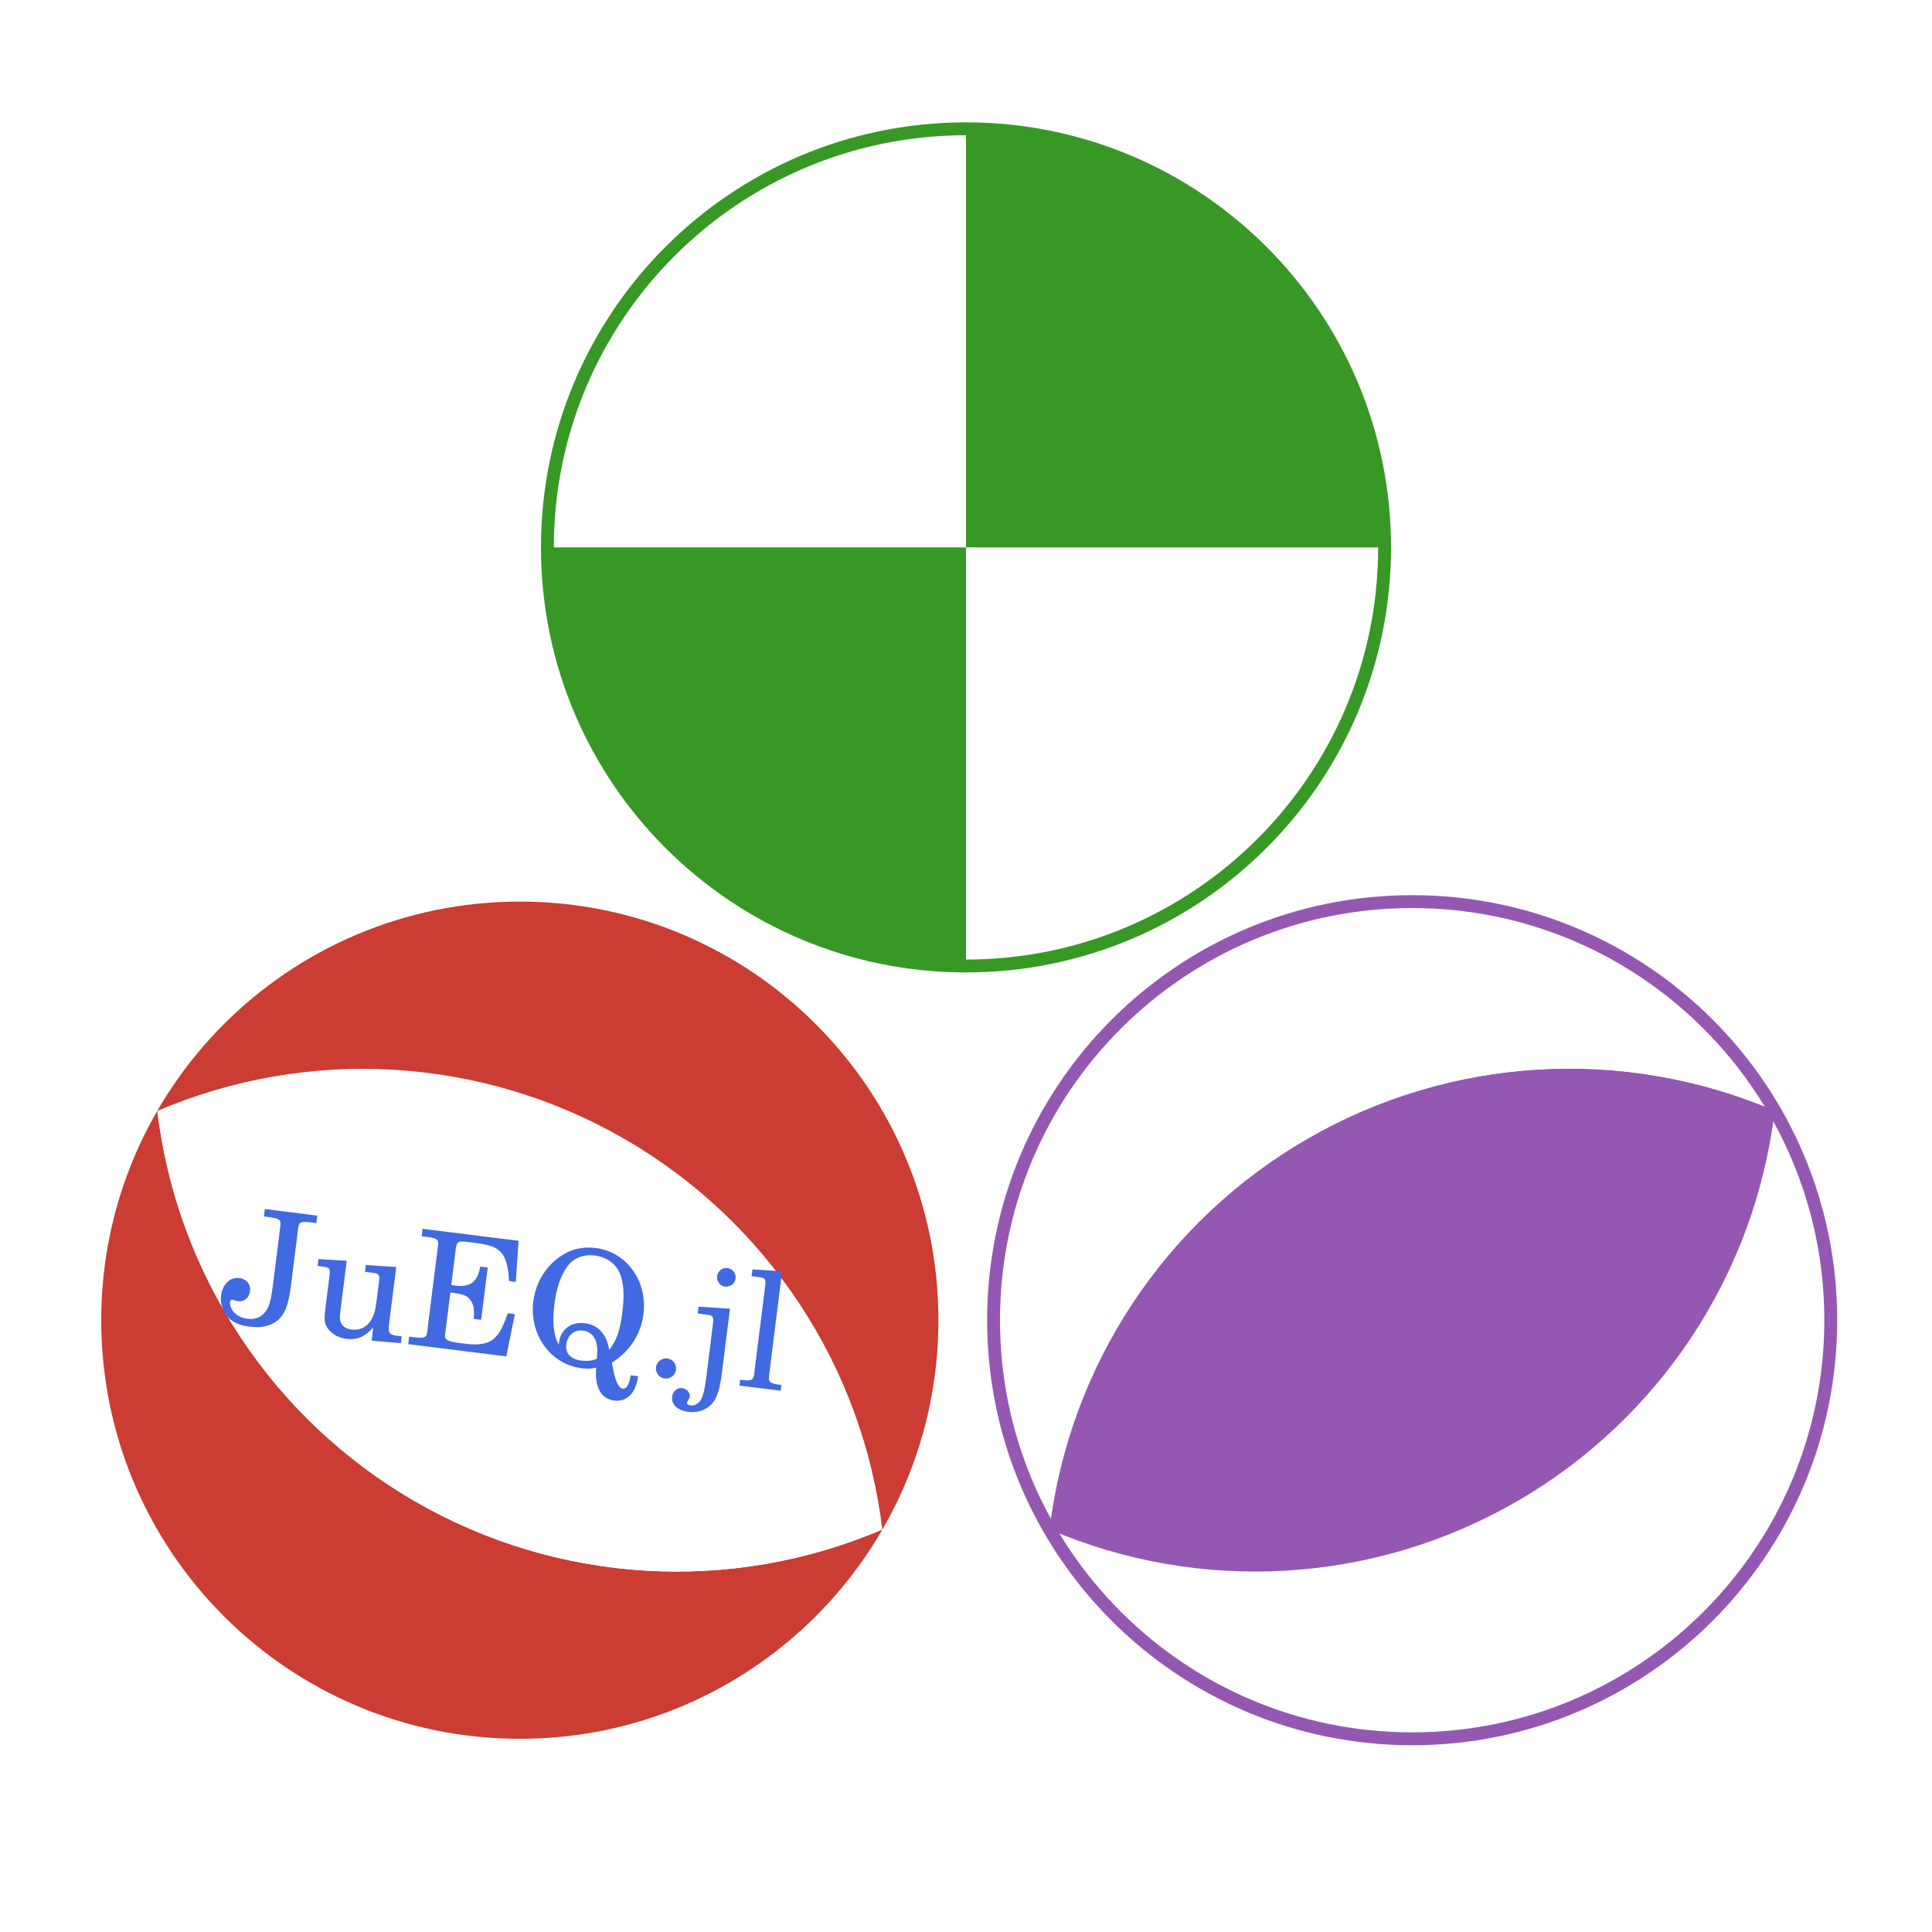
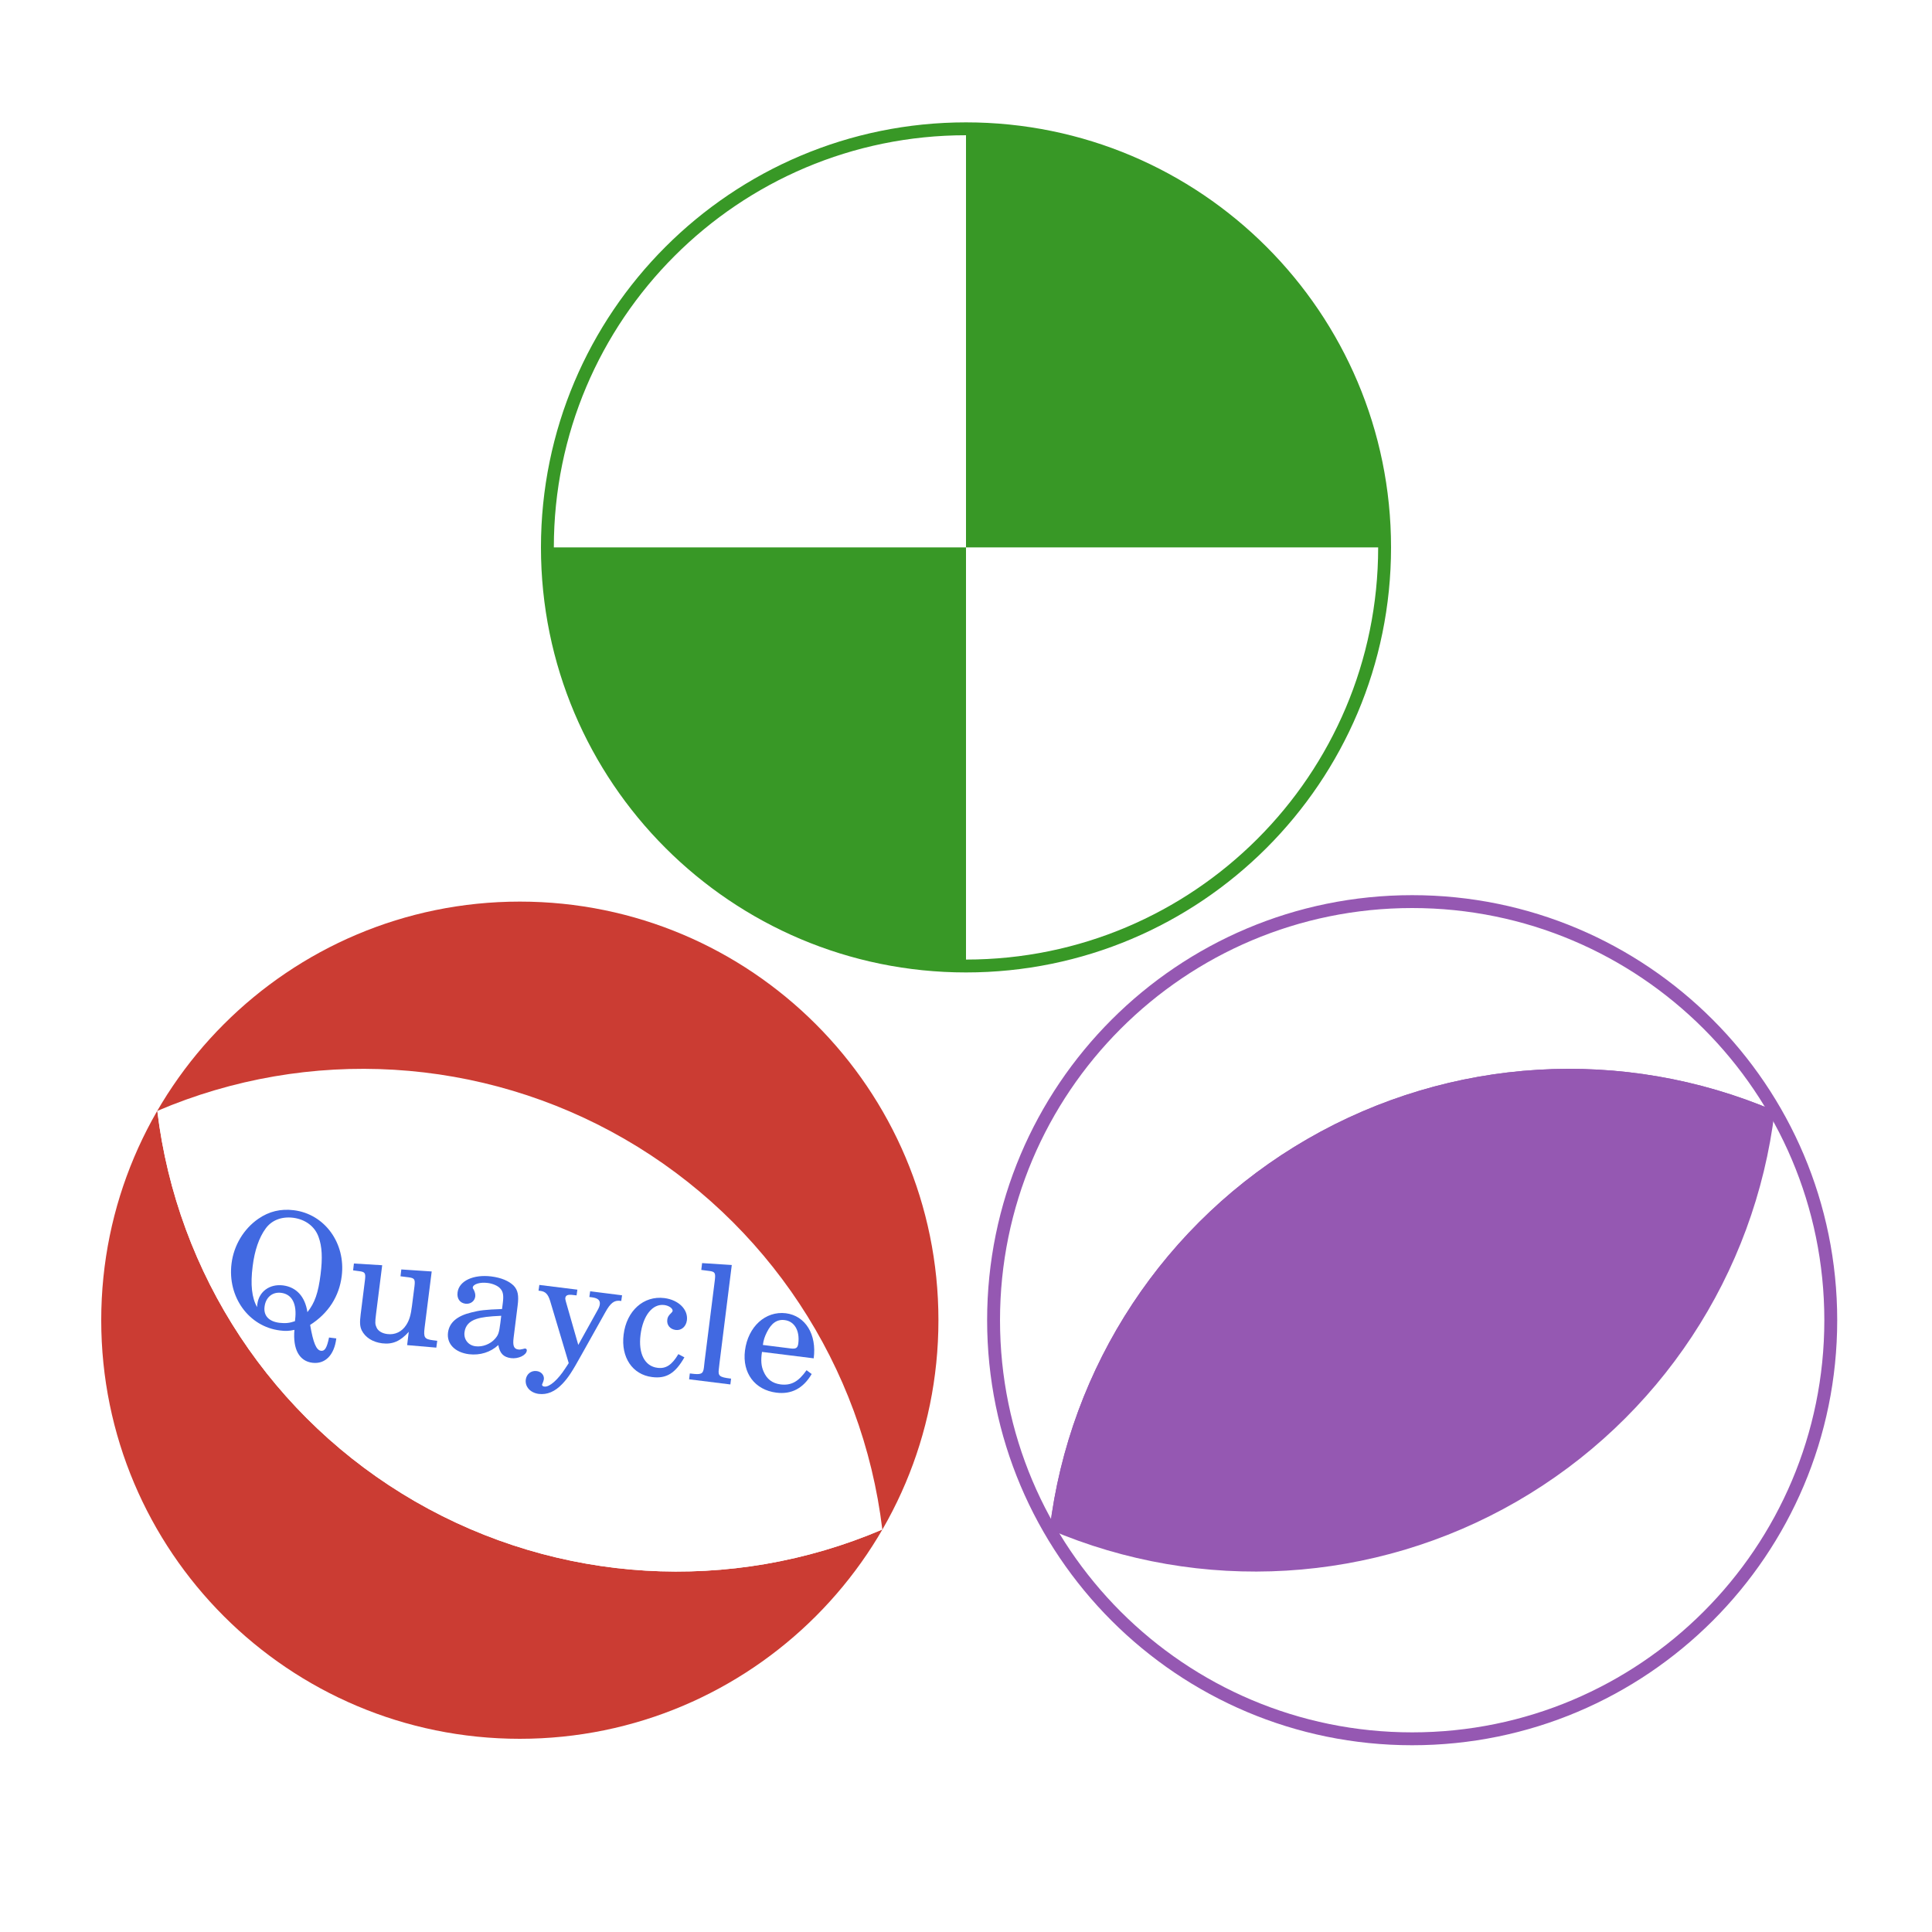
<svg xmlns="http://www.w3.org/2000/svg" xmlns:xlink="http://www.w3.org/1999/xlink" width="300pt" height="300pt" viewBox="0 0 300 300" version="1.1">
  <defs>
    <g>
      <symbol overflow="visible" id="glyph0-0">
        <path style="stroke:none;" d="" />
      </symbol>
      <symbol overflow="visible" id="glyph0-1">
-         <path style="stroke:none;" d="M 12.484 -13.531 L 12.578 -14.25 C 12.703 -15.297 12.938 -15.391 14.953 -15.141 L 15.406 -15.078 L 15.547 -16.234 L 7.406 -17.266 L 7.266 -16.109 L 7.75 -16.047 C 9.734 -15.797 9.938 -15.641 9.812 -14.594 L 9.719 -13.875 L 8.719 -5.891 C 8.453 -3.703 8.25 -2.719 7.906 -2.016 C 7.25 -0.641 6.141 -0.047 4.719 -0.219 C 3.656 -0.344 2.766 -0.875 2.312 -1.625 C 2.094 -2 1.953 -2.531 1.984 -2.812 C 2.016 -3.047 2.156 -3.203 2.328 -3.188 L 2.406 -3.172 C 2.828 -3.016 3.047 -2.969 3.312 -2.938 C 4.203 -2.828 4.984 -3.5 5.109 -4.516 C 5.234 -5.562 4.547 -6.406 3.469 -6.547 C 2.016 -6.734 0.828 -5.594 0.609 -3.828 C 0.453 -2.641 0.859 -1.359 1.656 -0.5 C 2.391 0.328 3.5 0.812 5 1 C 7.188 1.281 8.891 0.766 9.922 -0.516 C 10.688 -1.438 11.156 -2.922 11.453 -5.328 Z M 12.484 -13.531 " />
+         <path style="stroke:none;" d="M 17.375 2.688 C 17.047 4.25 16.734 4.828 16.125 4.75 C 15.391 4.656 14.922 3.531 14.438 0.734 C 17.281 -1.078 18.953 -3.703 19.344 -6.859 C 19.984 -11.953 16.703 -16.484 11.906 -17.078 C 9.875 -17.328 8.062 -16.906 6.375 -15.734 C 4.125 -14.172 2.578 -11.609 2.234 -8.797 C 1.578 -3.609 4.922 1 9.75 1.594 C 10.594 1.703 11.156 1.688 12 1.5 C 11.734 4.5 12.75 6.359 14.781 6.609 C 16.766 6.859 18.188 5.422 18.5 2.828 Z M 14.016 -1.25 C 13.656 -3.656 12.312 -5.141 10.219 -5.406 C 8.141 -5.656 6.469 -4.438 6.234 -2.453 C 6.219 -2.391 6.203 -2.219 6.203 -2.031 C 5.391 -3.453 5.141 -5.5 5.516 -8.391 C 5.812 -10.812 6.5 -12.828 7.531 -14.234 C 8.469 -15.531 10 -16.125 11.812 -15.906 C 13.703 -15.656 15.172 -14.562 15.75 -12.922 C 16.297 -11.438 16.375 -9.656 16.062 -7.125 C 15.703 -4.234 15.156 -2.672 14.016 -1.25 Z M 12.078 0.156 C 11.25 0.438 10.641 0.516 9.672 0.406 C 8.031 0.203 7.188 -0.703 7.359 -2.078 C 7.531 -3.547 8.578 -4.422 9.938 -4.25 C 11.641 -4.031 12.406 -2.531 12.109 -0.094 Z M 12.078 0.156 " />
      </symbol>
      <symbol overflow="visible" id="glyph0-2">
        <path style="stroke:none;" d="M 10.203 1.453 L 14.734 1.844 L 14.875 0.781 L 14.25 0.703 C 12.891 0.531 12.719 0.297 12.922 -1.312 L 14.016 -9.984 L 9.297 -10.297 L 9.172 -9.234 L 10.422 -9.078 C 11.359 -8.953 11.469 -8.766 11.344 -7.703 L 10.953 -4.641 C 10.781 -3.234 10.547 -2.422 10.062 -1.672 C 9.391 -0.625 8.328 -0.109 7.125 -0.266 C 6.344 -0.359 5.719 -0.719 5.469 -1.25 C 5.219 -1.781 5.203 -2.031 5.375 -3.391 L 6.328 -10.953 L 1.938 -11.219 L 1.812 -10.156 L 2.734 -10.031 C 3.672 -9.922 3.781 -9.734 3.656 -8.672 L 2.984 -3.312 C 2.828 -2.047 2.859 -1.453 3.156 -0.828 C 3.703 0.25 4.828 0.984 6.312 1.172 C 7.938 1.375 9.156 0.844 10.453 -0.609 Z M 10.203 1.453 " />
      </symbol>
      <symbol overflow="visible" id="glyph0-3">
-         <path style="stroke:none;" d="M 17.859 -15.953 L 2.953 -17.812 L 2.812 -16.656 L 3.25 -16.609 C 5.266 -16.359 5.469 -16.203 5.344 -15.156 L 5.25 -14.438 L 3.766 -2.625 L 3.688 -1.906 C 3.547 -0.859 3.312 -0.766 1.297 -1.016 L 0.859 -1.062 L 0.719 0.094 L 15.953 2 L 17.281 -4.562 L 16.172 -4.703 C 15.641 -3.016 14.891 -1.531 14.188 -0.906 C 13.297 0 11.828 0.312 9.734 0.047 L 8.109 -0.156 C 7.359 -0.25 6.781 -0.484 6.562 -0.734 C 6.422 -0.906 6.406 -1.062 6.469 -1.594 L 7.266 -7.922 L 7.766 -7.859 C 9.281 -7.656 9.875 -7.422 10.297 -6.844 C 10.875 -6.109 11.031 -5.297 10.891 -3.828 L 12.047 -3.688 L 13.062 -11.812 L 11.906 -11.953 C 11.484 -9.562 10.359 -8.703 8.016 -9 L 7.406 -9.078 L 8.109 -14.734 C 8.25 -15.812 8.5 -15.953 9.828 -15.781 L 11.109 -15.625 C 13.297 -15.344 14.344 -15 15.094 -14.188 C 15.844 -13.422 16.281 -11.984 16.375 -9.703 L 17.422 -9.562 Z M 17.859 -15.953 " />
+         <path style="stroke:none;" d="M 12.203 -6.578 C 12.406 -8.141 12.25 -8.969 11.594 -9.672 C 10.844 -10.406 9.688 -10.906 8.109 -11.109 C 5.312 -11.453 3.094 -10.406 2.875 -8.625 C 2.75 -7.672 3.234 -6.984 4.094 -6.875 C 4.875 -6.781 5.531 -7.25 5.625 -8 C 5.656 -8.328 5.578 -8.672 5.375 -9.062 C 5.234 -9.25 5.234 -9.328 5.234 -9.391 C 5.297 -9.922 6.359 -10.25 7.562 -10.094 C 8.344 -10 9.172 -9.641 9.516 -9.219 C 9.953 -8.75 10.047 -8.141 9.906 -7.031 L 9.781 -6.047 C 7.125 -5.953 6.297 -5.844 5.016 -5.516 C 2.797 -4.984 1.594 -3.953 1.391 -2.391 C 1.172 -0.641 2.469 0.688 4.641 0.969 C 6.359 1.172 7.984 0.672 9.203 -0.453 C 9.438 0.844 10 1.422 11.172 1.578 C 12.297 1.719 13.531 1.141 13.625 0.422 C 13.656 0.25 13.547 0.109 13.422 0.094 C 13.312 0.078 13.203 0.094 13.047 0.156 C 12.625 0.25 12.516 0.266 12.312 0.234 C 11.609 0.156 11.422 -0.359 11.578 -1.594 Z M 9.516 -3.859 C 9.328 -2.359 9.203 -2.016 8.703 -1.438 C 7.969 -0.594 6.75 -0.125 5.672 -0.266 C 4.562 -0.391 3.812 -1.312 3.953 -2.438 C 4.078 -3.469 4.703 -4.156 5.844 -4.516 C 6.672 -4.781 7.672 -4.906 9.656 -5 Z M 9.516 -3.859 " />
      </symbol>
      <symbol overflow="visible" id="glyph0-4">
-         <path style="stroke:none;" d="M 17.375 2.688 C 17.047 4.25 16.734 4.828 16.125 4.75 C 15.391 4.656 14.922 3.531 14.438 0.734 C 17.281 -1.078 18.953 -3.703 19.344 -6.859 C 19.984 -11.953 16.703 -16.484 11.906 -17.078 C 9.875 -17.328 8.062 -16.906 6.375 -15.734 C 4.125 -14.172 2.578 -11.609 2.234 -8.797 C 1.578 -3.609 4.922 1 9.75 1.594 C 10.594 1.703 11.156 1.688 12 1.5 C 11.734 4.5 12.75 6.359 14.781 6.609 C 16.766 6.859 18.188 5.422 18.5 2.828 Z M 14.016 -1.25 C 13.656 -3.656 12.312 -5.141 10.219 -5.406 C 8.141 -5.656 6.469 -4.438 6.234 -2.453 C 6.219 -2.391 6.203 -2.219 6.203 -2.031 C 5.391 -3.453 5.141 -5.5 5.516 -8.391 C 5.812 -10.812 6.5 -12.828 7.531 -14.234 C 8.469 -15.531 10 -16.125 11.812 -15.906 C 13.703 -15.656 15.172 -14.562 15.75 -12.922 C 16.297 -11.438 16.375 -9.656 16.062 -7.125 C 15.703 -4.234 15.156 -2.672 14.016 -1.25 Z M 12.078 0.156 C 11.25 0.438 10.641 0.516 9.672 0.406 C 8.031 0.203 7.188 -0.703 7.359 -2.078 C 7.531 -3.547 8.578 -4.422 9.938 -4.25 C 11.641 -4.031 12.406 -2.531 12.109 -0.094 Z M 12.078 0.156 " />
+         <path style="stroke:none;" d="M 7.828 -2.203 L 5.906 -8.922 C 5.844 -9.172 5.797 -9.344 5.812 -9.469 C 5.875 -9.922 6.203 -10.062 7.031 -9.953 L 7.562 -9.891 L 7.688 -10.781 L 1.781 -11.516 L 1.656 -10.625 L 1.922 -10.594 C 2.719 -10.5 3.125 -10.094 3.453 -9.047 L 6.344 0.625 L 5.812 1.438 C 4.672 3.203 3.359 4.375 2.562 4.266 C 2.344 4.25 2.188 4.125 2.203 3.969 C 2.203 3.922 2.25 3.844 2.281 3.766 C 2.375 3.531 2.453 3.344 2.484 3.141 C 2.562 2.5 2.078 1.938 1.359 1.859 C 0.5 1.75 -0.219 2.328 -0.328 3.203 C -0.453 4.312 0.391 5.234 1.688 5.406 C 3 5.562 4.203 5.062 5.359 3.844 C 6.266 2.891 6.875 1.953 8.312 -0.641 L 12.031 -7.281 C 12.828 -8.719 13.406 -9.156 14.344 -9.047 L 14.5 -9.016 L 14.625 -9.906 L 9.672 -10.531 L 9.547 -9.641 L 9.938 -9.594 C 10.875 -9.469 11.25 -9.141 11.172 -8.5 C 11.141 -8.25 11.031 -7.938 10.797 -7.547 Z M 7.828 -2.203 " />
      </symbol>
      <symbol overflow="visible" id="glyph0-5">
-         <path style="stroke:none;" d="M 3.734 -2.344 C 2.875 -2.453 2.094 -1.828 1.984 -0.969 C 1.875 -0.109 2.484 0.656 3.328 0.766 C 4.203 0.875 4.984 0.266 5.094 -0.594 C 5.203 -1.453 4.594 -2.234 3.734 -2.344 Z M 3.734 -2.344 " />
+         <path style="stroke:none;" d="M 10.047 -2.438 C 9.047 -0.75 8.109 -0.141 6.812 -0.312 C 4.828 -0.547 3.812 -2.516 4.172 -5.422 C 4.547 -8.422 6.031 -10.297 7.859 -10.062 C 8.594 -9.969 9.203 -9.531 9.156 -9.141 C 9.141 -9.062 9.094 -8.984 8.969 -8.859 C 8.516 -8.422 8.375 -8.188 8.328 -7.781 C 8.219 -6.953 8.766 -6.297 9.641 -6.188 C 10.5 -6.078 11.25 -6.703 11.375 -7.703 C 11.578 -9.359 10.094 -10.859 7.875 -11.141 C 4.641 -11.547 2 -9.156 1.547 -5.469 C 1.109 -1.953 2.906 0.75 5.984 1.125 C 8.188 1.406 9.578 0.531 10.984 -1.938 Z M 10.047 -2.438 " />
      </symbol>
      <symbol overflow="visible" id="glyph0-6">
-         <path style="stroke:none;" d="M 6.578 -10.922 L 1.703 -11.25 L 1.578 -10.188 L 3.016 -10 C 3.938 -9.891 4.062 -9.703 3.938 -8.641 L 2.891 -0.234 C 2.625 1.781 2.391 2.719 1.938 3.391 C 1.625 3.859 0.984 4.156 0.469 4.094 C 0.125 4.047 -0.141 3.859 -0.109 3.688 C -0.094 3.594 -0.062 3.547 0.062 3.312 C 0.219 3.062 0.297 2.906 0.328 2.734 C 0.406 2.109 -0.141 1.484 -0.844 1.406 C -1.625 1.297 -2.297 1.891 -2.406 2.734 C -2.562 3.938 -1.547 4.891 0.125 5.094 C 1.516 5.266 2.844 4.812 3.703 3.906 C 4.594 2.922 5 1.672 5.344 -1.125 Z M 6.188 -17.234 C 5.391 -17.344 4.672 -16.766 4.578 -15.984 C 4.469 -15.219 5.031 -14.469 5.797 -14.359 C 6.625 -14.266 7.344 -14.828 7.453 -15.625 C 7.547 -16.406 6.984 -17.141 6.188 -17.234 Z M 6.188 -17.234 " />
+         <path style="stroke:none;" d="M 7.328 -17.656 L 2.719 -17.953 L 2.594 -16.891 L 3.812 -16.734 C 4.703 -16.625 4.828 -16.438 4.703 -15.359 L 3.109 -2.703 L 3 -1.719 C 2.875 -0.719 2.562 -0.594 0.984 -0.797 L 0.812 -0.812 L 0.703 0.094 L 7.109 0.891 L 7.219 -0.016 L 7.062 -0.031 C 5.438 -0.234 5.188 -0.438 5.312 -1.438 L 5.422 -2.422 Z M 7.328 -17.656 " />
      </symbol>
      <symbol overflow="visible" id="glyph0-7">
-         <path style="stroke:none;" d="M 7.328 -17.656 L 2.719 -17.953 L 2.594 -16.891 L 3.812 -16.734 C 4.703 -16.625 4.828 -16.438 4.703 -15.359 L 3.109 -2.703 L 3 -1.719 C 2.875 -0.719 2.562 -0.594 0.984 -0.797 L 0.812 -0.812 L 0.703 0.094 L 7.109 0.891 L 7.219 -0.016 L 7.062 -0.031 C 5.438 -0.234 5.188 -0.438 5.312 -1.438 L 5.422 -2.422 Z M 7.328 -17.656 " />
+         <path style="stroke:none;" d="M 12.234 -4.141 C 12.734 -7.844 10.953 -10.75 7.922 -11.141 C 4.75 -11.531 2.031 -9.062 1.562 -5.344 C 1.125 -1.875 3.078 0.766 6.438 1.188 C 8.797 1.484 10.609 0.516 11.922 -1.703 L 11.125 -2.297 C 9.859 -0.5 8.734 0.109 7.078 -0.094 C 5.797 -0.266 4.953 -0.922 4.453 -2.094 C 4.094 -2.891 4 -3.781 4.203 -5.141 Z M 4.344 -6.219 C 4.438 -6.969 4.625 -7.516 4.953 -8.172 C 5.656 -9.594 6.531 -10.234 7.734 -10.078 C 9.25 -9.891 10.094 -8.438 9.844 -6.453 C 9.75 -5.75 9.484 -5.578 8.688 -5.672 Z M 4.344 -6.219 " />
      </symbol>
    </g>
  </defs>
-   <g id="surface319">
+   <g id="surface1">
    <rect x="0" y="0" width="300" height="300" style="fill:rgb(100%,100%,100%);fill-opacity:1;stroke:none;" />
    <path style="fill:none;stroke-width:2;stroke-linecap:butt;stroke-linejoin:miter;stroke:rgb(22%,59.6%,14.9%);stroke-opacity:1;stroke-miterlimit:10;" d="M 85 85 C 85 49.102 114.102 20 150 20 C 185.898 20 215 49.102 215 85 C 215 120.898 185.898 150 150 150 C 114.102 150 85 120.898 85 85 " />
    <path style=" stroke:none;fill-rule:nonzero;fill:rgb(22%,59.6%,14.9%);fill-opacity:1;" d="M 150 85 L 150 20 C 185.898 20 215 49.102 215 85 Z M 150 85 " />
    <path style=" stroke:none;fill-rule:nonzero;fill:rgb(22%,59.6%,14.9%);fill-opacity:1;" d="M 150 85 L 150 150 C 114.102 150 85 120.898 85 85 Z M 150 85 " />
    <path style="fill:none;stroke-width:2;stroke-linecap:butt;stroke-linejoin:miter;stroke:rgb(58.4%,34.5%,69.8%);stroke-opacity:1;stroke-miterlimit:10;" d="M 154.281 205 C 154.281 169.102 183.383 140 219.281 140 C 255.18 140 284.281 169.102 284.281 205 C 284.281 240.898 255.18 270 219.281 270 C 183.383 270 154.281 240.898 154.281 205 " />
    <path style=" stroke:none;fill-rule:nonzero;fill:rgb(58.4%,34.5%,69.8%);fill-opacity:1;" d="M 162.992 237.5 C 166.051 212.109 180.883 189.641 203.031 176.855 C 225.18 164.066 252.055 162.453 275.574 172.5 " />
    <path style=" stroke:none;fill-rule:nonzero;fill:rgb(58.4%,34.5%,69.8%);fill-opacity:1;" d="M 162.992 237.5 C 166.051 212.109 180.883 189.641 203.031 176.855 C 225.18 164.066 252.055 162.453 275.574 172.5 C 272.516 197.891 257.68 220.359 235.531 233.145 C 213.383 245.934 186.508 247.547 162.992 237.5 " />
    <path style=" stroke:none;fill-rule:nonzero;fill:rgb(79.6%,23.5%,20%);fill-opacity:1;" d="M 15.719 205 C 15.719 169.102 44.82 140 80.719 140 C 116.617 140 145.719 169.102 145.719 205 C 145.719 240.898 116.617 270 80.719 270 C 44.82 270 15.719 240.898 15.719 205 " />
    <path style=" stroke:none;fill-rule:nonzero;fill:rgb(100%,100%,100%);fill-opacity:1;" d="M 137.008 237.5 C 113.492 247.547 86.617 245.934 64.469 233.145 C 42.32 220.359 27.484 197.891 24.426 172.5 " />
    <path style=" stroke:none;fill-rule:nonzero;fill:rgb(100%,100%,100%);fill-opacity:1;" d="M 137.008 237.5 C 113.492 247.547 86.617 245.934 64.469 233.145 C 42.32 220.359 27.484 197.891 24.426 172.5 C 47.945 162.453 74.82 164.066 96.969 176.855 C 119.117 189.641 133.949 212.109 137.008 237.5 " />
    <g style="fill:rgb(25.49%,41.176%,88.235%);fill-opacity:1;">
      <use xlink:href="#glyph0-1" x="33.719" y="205" />
-       <use xlink:href="#glyph0-2" x="47.511" y="206.726" />
-       <use xlink:href="#glyph0-3" x="62.668" y="208.623" />
-       <use xlink:href="#glyph0-4" x="80.578" y="210.865" />
-       <use xlink:href="#glyph0-5" x="99.878" y="213.281" />
-       <use xlink:href="#glyph0-6" x="106.774" y="214.144" />
+       <use xlink:href="#glyph0-2" x="53.018" y="207.416" />
+       <use xlink:href="#glyph0-3" x="68.175" y="209.313" />
+       <use xlink:href="#glyph0-4" x="81.967" y="211.039" />
+       <use xlink:href="#glyph0-5" x="95.288" y="212.706" />
+       <use xlink:href="#glyph0-6" x="106.302" y="214.085" />
      <use xlink:href="#glyph0-7" x="114.116" y="215.063" />
    </g>
  </g>
</svg>
